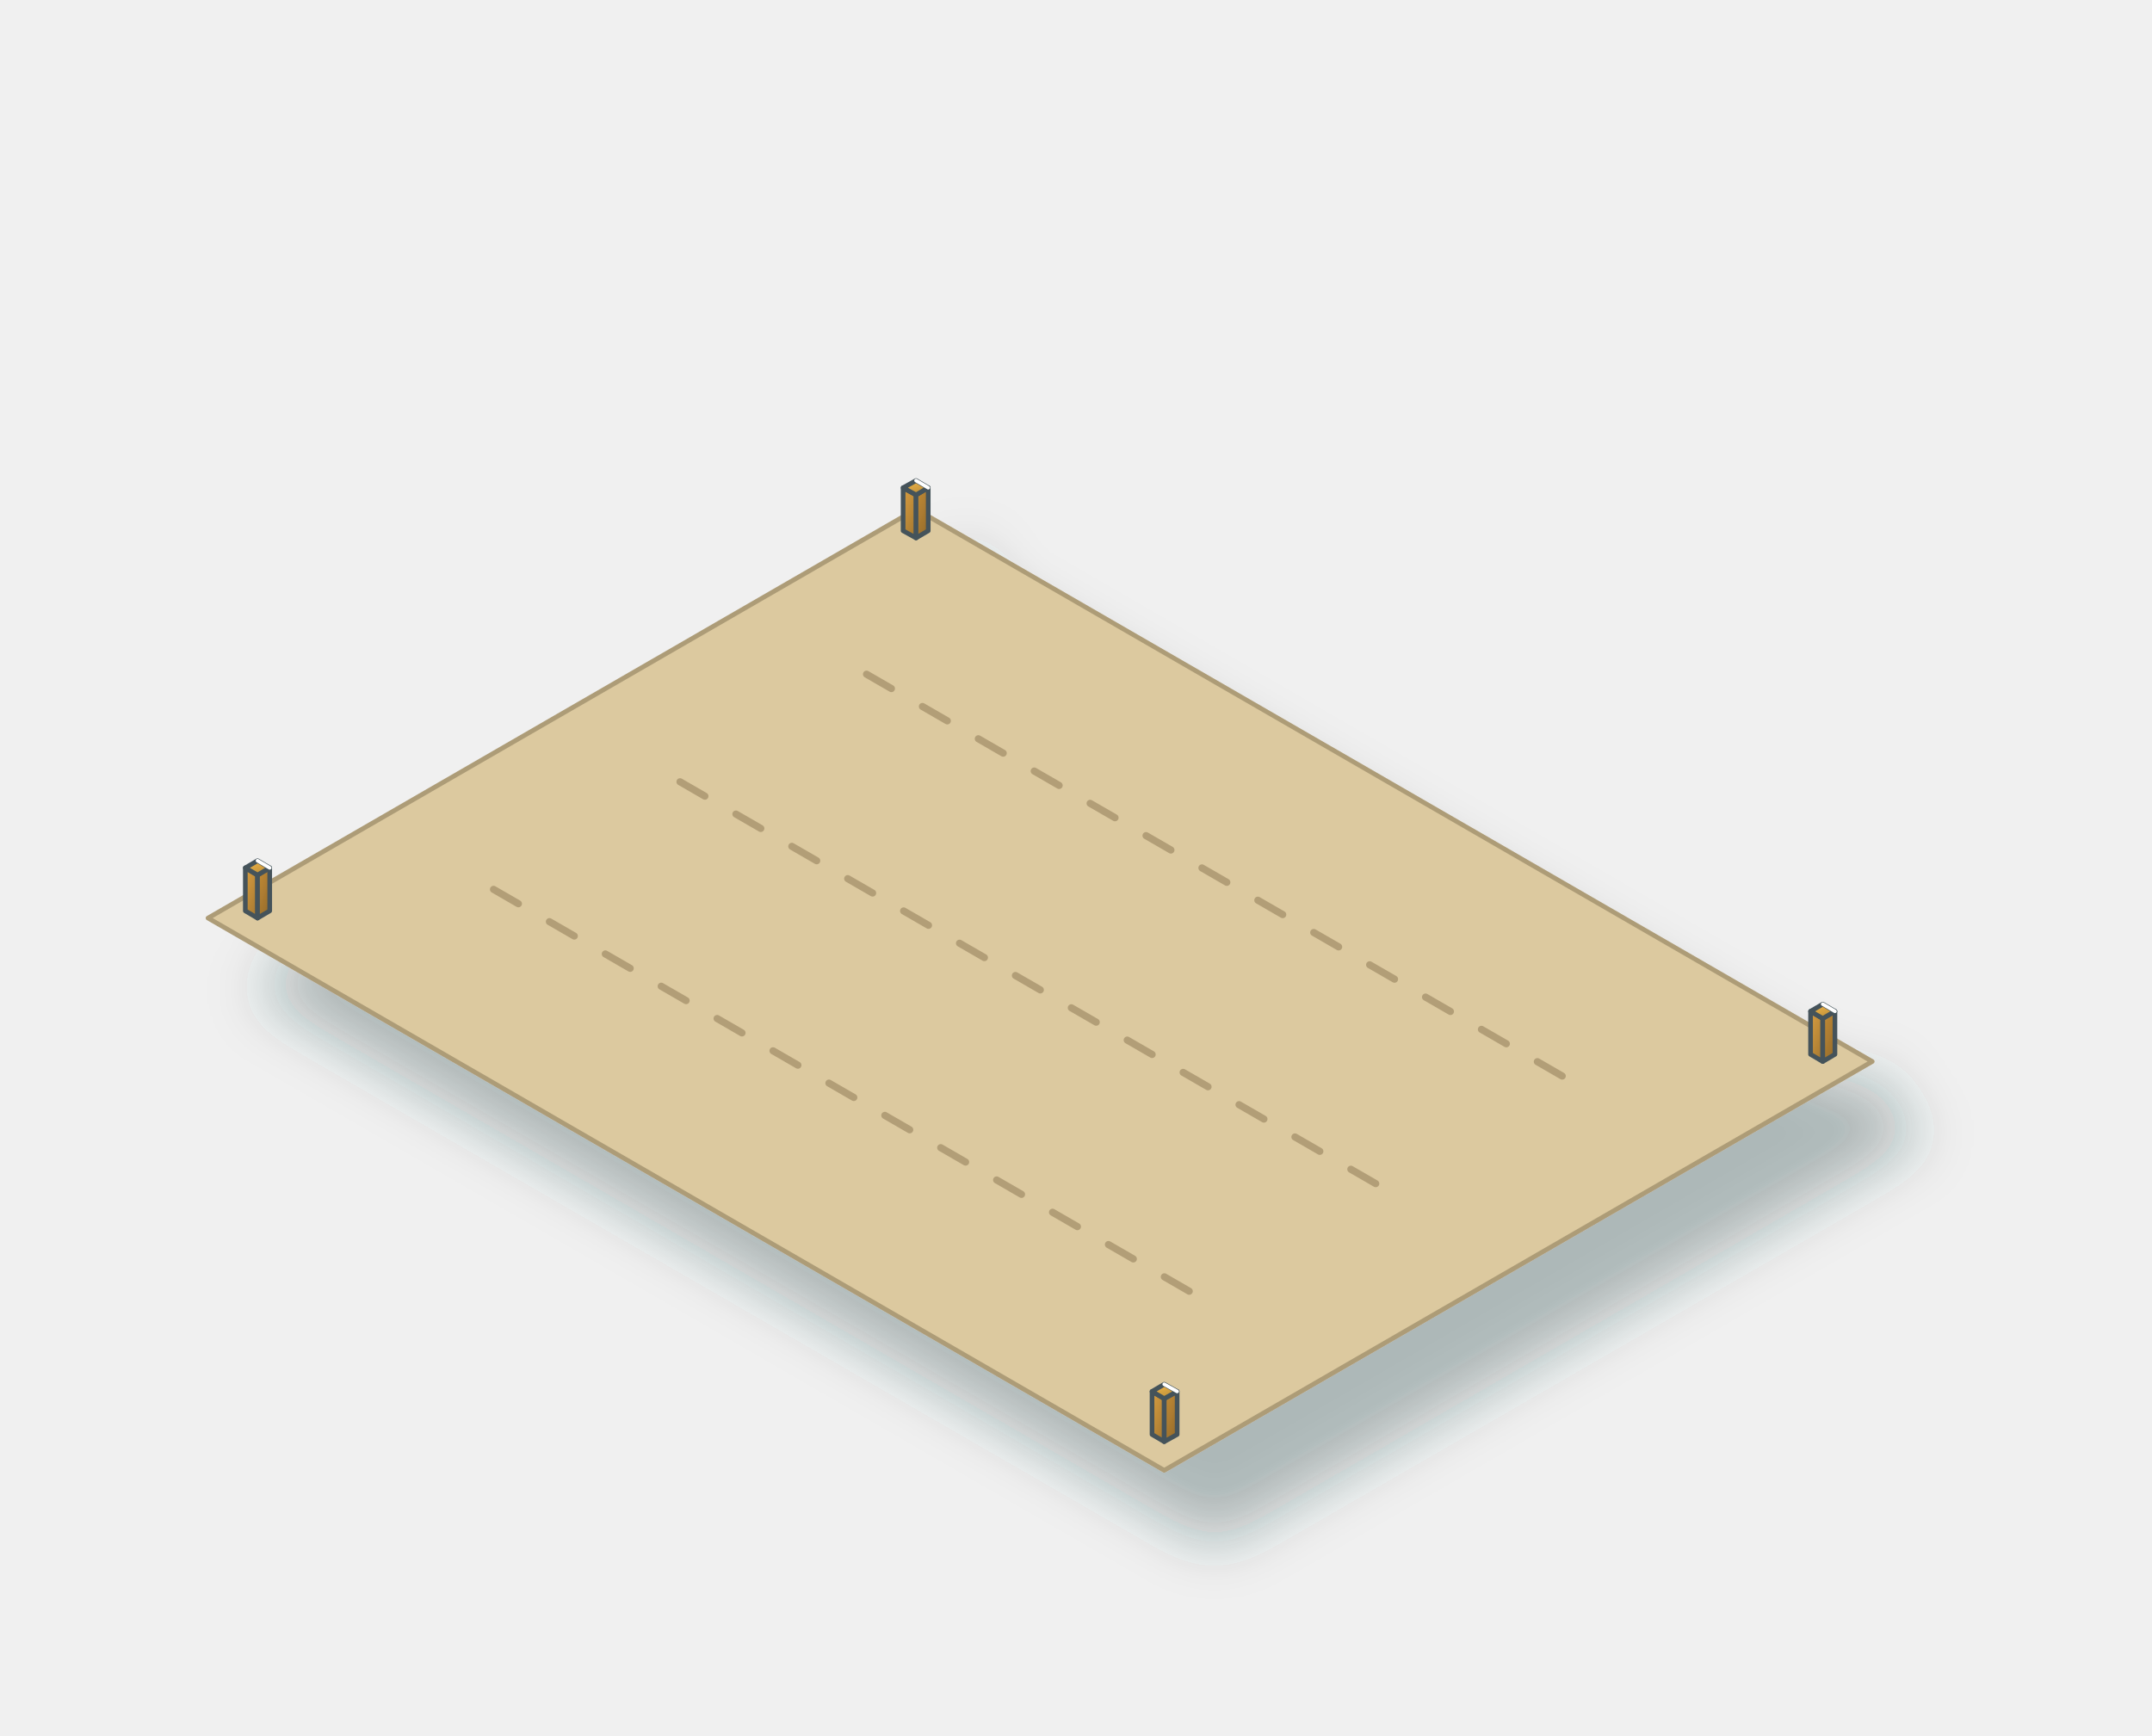
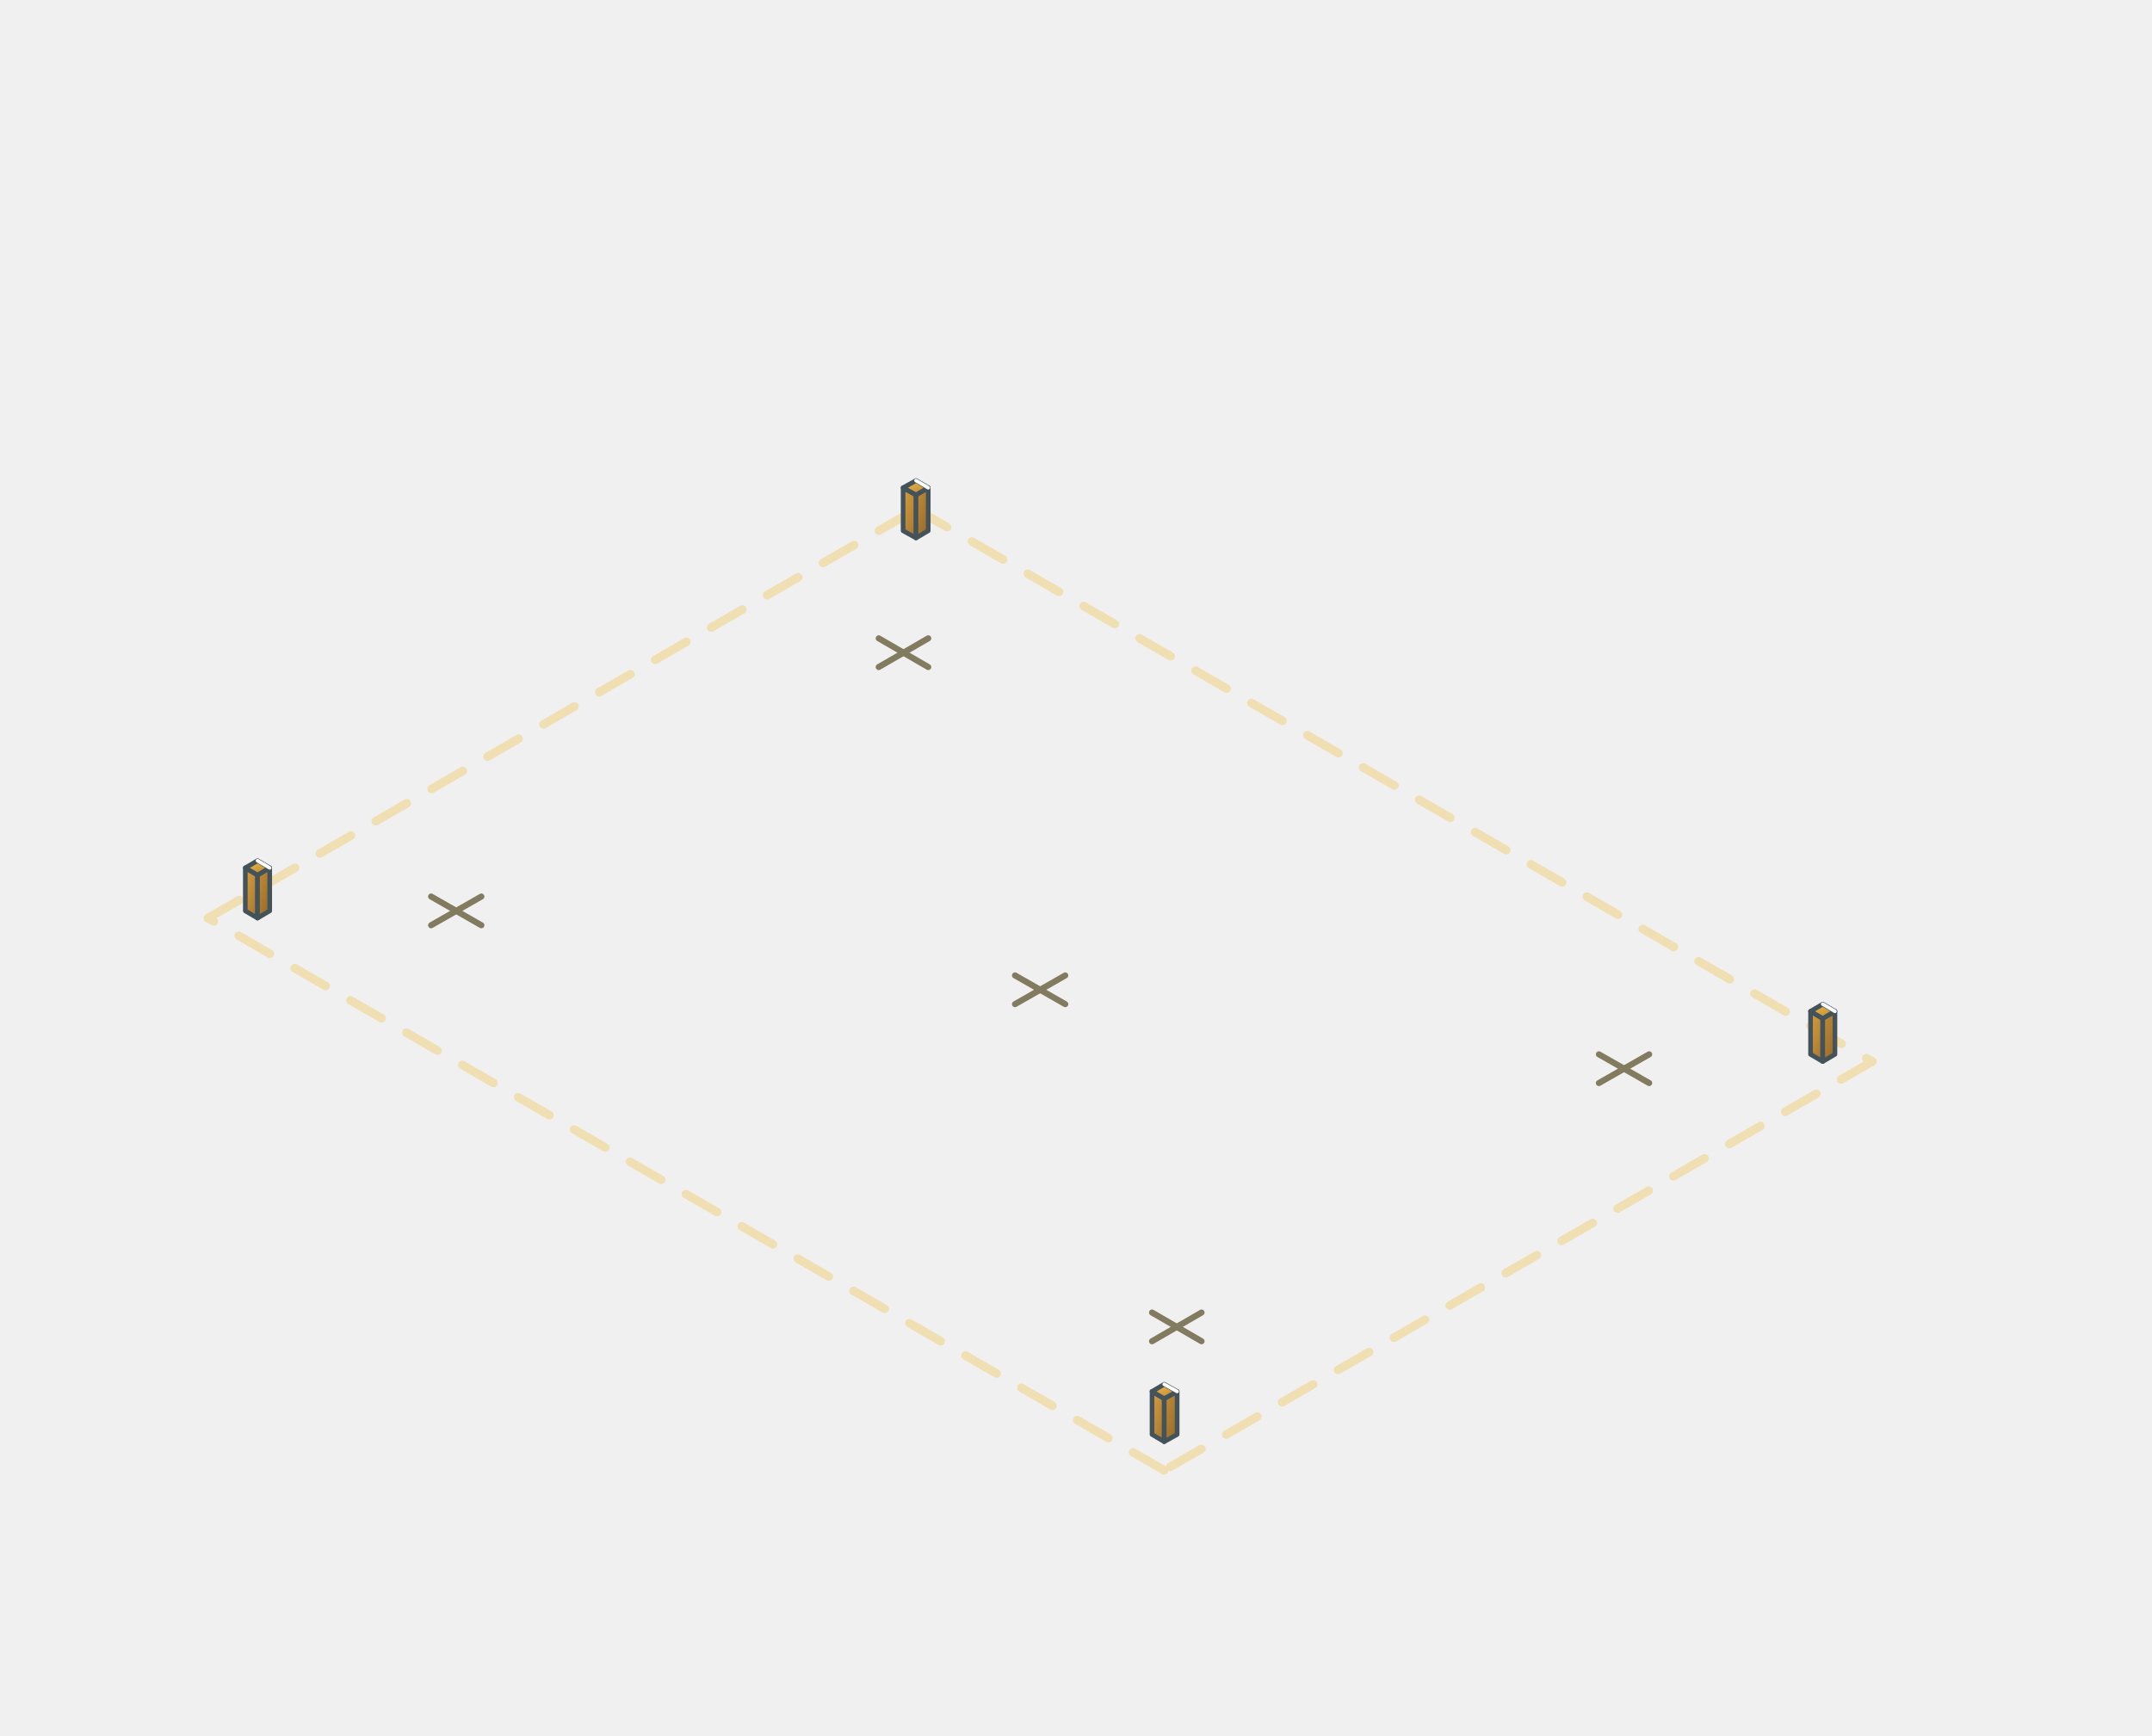
<svg xmlns="http://www.w3.org/2000/svg" viewBox="15 -12 300 242">
  <defs>
    <radialGradient id="foliage" cx="30%" cy="25%">
      <stop stop-color="#c6d58b" />
      <stop offset=".4" stop-color="#729558" />
      <stop offset="1" stop-color="#355d47" />
    </radialGradient>
    <linearGradient id="glass" x2="1" y2="1">
      <stop stop-color="#b4d8dc" />
      <stop offset=".45" stop-color="#4f7d8a" />
      <stop offset=".5" stop-color="#b3cace" />
      <stop offset="1" stop-color="#355461" />
    </linearGradient>
    <filter id="shadow" x="-35%" y="-35%" width="180%" height="190%">
      <feDropShadow dx="7" dy="10" stdDeviation="4" flood-color="#223c3c" flood-opacity=".32" />
    </filter>
    <linearGradient id="c08c39-wall" x1="0" y1="0" x2=".65" y2="1">
      <stop stop-color="#d79d40" />
      <stop offset=".52" stop-color="#c08c39" />
      <stop offset="1" stop-color="#a97b32" />
    </linearGradient>
    <linearGradient id="ae7d31-shade" x1="0" y1="0" x2=".65" y2="1">
      <stop stop-color="#c38c37" />
      <stop offset=".52" stop-color="#ae7d31" />
      <stop offset="1" stop-color="#996e2b" />
    </linearGradient>
    <linearGradient id="d8a341-roof" x1="0" y1="0" x2=".65" y2="1">
      <stop stop-color="#f2b749" />
      <stop offset=".52" stop-color="#d8a341" />
      <stop offset="1" stop-color="#be8f39" />
    </linearGradient>
  </defs>
  <style>.crane-boom{transform-origin:147px 21px;animation:sway 7s ease-in-out infinite alternate}@keyframes sway{to{transform:rotate(2deg)}}@media(prefers-reduced-motion:reduce){*{animation:none!important}}</style>
-   <g filter="url(#shadow)">
-     <polygon points="142.7,59.0 276.0,136.0 177.3,193.0 44.0,116.0" fill="#dcc99f" stroke="#ad9c77" stroke-width="0.65" stroke-linejoin="round" />
-     <polygon points="140.9,62.0 142.7,63.0 142.7,57.0 140.9,56.0" fill="url(#c08c39-wall)" stroke="#44535a" stroke-width="0.65" stroke-linejoin="round" />
-     <polygon points="144.4,62.0 142.7,63.0 142.7,57.0 144.4,56.0" fill="url(#ae7d31-shade)" stroke="#44535a" stroke-width="0.65" stroke-linejoin="round" />
-     <polygon points="142.7,55.0 144.4,56.0 142.7,57.0 140.9,56.0" fill="url(#d8a341-roof)" stroke="#44535a" stroke-width="0.65" stroke-linejoin="round" />
-     <path d="M142.7,55.0 L144.4,56.0" fill="none" stroke="#ffffff" stroke-width="0.5" stroke-linecap="round" />
-     <polygon points="267.4,135.0 269.1,136.0 269.1,130.0 267.4,129.0" fill="url(#c08c39-wall)" stroke="#44535a" stroke-width="0.65" stroke-linejoin="round" />
-     <polygon points="270.8,135.0 269.1,136.0 269.1,130.0 270.8,129.0" fill="url(#ae7d31-shade)" stroke="#44535a" stroke-width="0.65" stroke-linejoin="round" />
-     <polygon points="269.1,128.0 270.8,129.0 269.1,130.0 267.4,129.0" fill="url(#d8a341-roof)" stroke="#44535a" stroke-width="0.65" stroke-linejoin="round" />
-     <path d="M269.1,128.0 L270.8,129.0" fill="none" stroke="#ffffff" stroke-width="0.5" stroke-linecap="round" />
-     <polygon points="175.6,188.0 177.3,189.0 177.3,183.0 175.6,182.0" fill="url(#c08c39-wall)" stroke="#44535a" stroke-width="0.65" stroke-linejoin="round" />
-     <polygon points="179.1,188.0 177.3,189.0 177.3,183.0 179.1,182.0" fill="url(#ae7d31-shade)" stroke="#44535a" stroke-width="0.65" stroke-linejoin="round" />
-     <polygon points="177.3,181.0 179.1,182.0 177.3,183.0 175.6,182.0" fill="url(#d8a341-roof)" stroke="#44535a" stroke-width="0.65" stroke-linejoin="round" />
-     <path d="M177.3,181.0 L179.1,182.0" fill="none" stroke="#ffffff" stroke-width="0.5" stroke-linecap="round" />
-     <polygon points="49.2,115.0 50.9,116.0 50.9,110.0 49.2,109.0" fill="url(#c08c39-wall)" stroke="#44535a" stroke-width="0.65" stroke-linejoin="round" />
-     <polygon points="52.6,115.0 50.9,116.0 50.9,110.0 52.6,109.0" fill="url(#ae7d31-shade)" stroke="#44535a" stroke-width="0.65" stroke-linejoin="round" />
-     <polygon points="50.9,108.0 52.6,109.0 50.9,110.0 49.2,109.0" fill="url(#d8a341-roof)" stroke="#44535a" stroke-width="0.65" stroke-linejoin="round" />
-     <path d="M50.9,108.0 L52.6,109.0" fill="none" stroke="#ffffff" stroke-width="0.5" stroke-linecap="round" />
-     <path d="M135.8,82.0 L236.2,140.0" fill="none" stroke="#b29e77" stroke-width="1" stroke-linecap="round" stroke-dasharray="4 5" />
-     <path d="M109.8,97.0 L210.2,155.0" fill="none" stroke="#b29e77" stroke-width="1" stroke-linecap="round" stroke-dasharray="4 5" />
-     <path d="M83.8,112.0 L184.2,170.0" fill="none" stroke="#b29e77" stroke-width="1" stroke-linecap="round" stroke-dasharray="4 5" />
+   <g>
+     <g data-testid="surveyed-hall-plot">
+       <path d="M142.7,59.0 L276.0,136.0" fill="none" stroke="#f0dfb2" stroke-width="1.2" stroke-linecap="round" stroke-dasharray="5 4" />
+       <path d="M276.0,136.0 L177.3,193.0" fill="none" stroke="#f0dfb2" stroke-width="1.2" stroke-linecap="round" stroke-dasharray="5 4" />
+       <path d="M177.3,193.0 L44.0,116.0" fill="none" stroke="#f0dfb2" stroke-width="1.2" stroke-linecap="round" stroke-dasharray="5 4" />
+       <path d="M44.0,116.0 L142.7,59.0" fill="none" stroke="#f0dfb2" stroke-width="1.2" stroke-linecap="round" stroke-dasharray="5 4" />
+       <path d="M137.5,77.0 L144.4,81.0" fill="none" stroke="#827b5f" stroke-width="0.85" stroke-linecap="round" />
+       <path d="M144.4,77.0 L137.5,81.0" fill="none" stroke="#827b5f" stroke-width="0.85" stroke-linecap="round" />
+       <path d="M237.9,135.0 L244.9,139.0" fill="none" stroke="#827b5f" stroke-width="0.85" stroke-linecap="round" />
+       <path d="M244.9,135.0 L237.9,139.0" fill="none" stroke="#827b5f" stroke-width="0.85" stroke-linecap="round" />
+       <path d="M175.6,171.0 L182.5,175.0" fill="none" stroke="#827b5f" stroke-width="0.85" stroke-linecap="round" />
+       <path d="M182.5,171.0 L175.6,175.0" fill="none" stroke="#827b5f" stroke-width="0.85" stroke-linecap="round" />
+       <path d="M75.1,113.0 L82.1,117.0" fill="none" stroke="#827b5f" stroke-width="0.85" stroke-linecap="round" />
+       <path d="M82.1,113.0 L75.1,117.0" fill="none" stroke="#827b5f" stroke-width="0.85" stroke-linecap="round" />
+       <path d="M156.5,124.0 L163.5,128.0" fill="none" stroke="#827b5f" stroke-width="0.85" stroke-linecap="round" />
+       <path d="M163.5,124.0 L156.5,128.0" fill="none" stroke="#827b5f" stroke-width="0.85" stroke-linecap="round" />
+       <polygon points="140.9,62.0 142.7,63.0 142.7,57.0 140.9,56.0" fill="url(#c08c39-wall)" stroke="#44535a" stroke-width="0.65" stroke-linejoin="round" />
+       <polygon points="144.4,62.0 142.7,63.0 142.7,57.0 144.4,56.0" fill="url(#ae7d31-shade)" stroke="#44535a" stroke-width="0.65" stroke-linejoin="round" />
+       <polygon points="142.7,55.0 144.4,56.0 142.7,57.0 140.9,56.0" fill="url(#d8a341-roof)" stroke="#44535a" stroke-width="0.65" stroke-linejoin="round" />
+       <path d="M142.7,55.0 L144.4,56.0" fill="none" stroke="#ffffff" stroke-width="0.5" stroke-linecap="round" />
+       <polygon points="267.4,135.0 269.1,136.0 269.1,130.0 267.4,129.0" fill="url(#c08c39-wall)" stroke="#44535a" stroke-width="0.65" stroke-linejoin="round" />
+       <polygon points="270.8,135.0 269.1,136.0 269.1,130.0 270.8,129.0" fill="url(#ae7d31-shade)" stroke="#44535a" stroke-width="0.65" stroke-linejoin="round" />
+       <polygon points="269.1,128.0 270.8,129.0 269.1,130.0 267.4,129.0" fill="url(#d8a341-roof)" stroke="#44535a" stroke-width="0.65" stroke-linejoin="round" />
+       <path d="M269.1,128.0 L270.8,129.0" fill="none" stroke="#ffffff" stroke-width="0.5" stroke-linecap="round" />
+       <polygon points="175.6,188.0 177.3,189.0 177.3,183.0 175.6,182.0" fill="url(#c08c39-wall)" stroke="#44535a" stroke-width="0.65" stroke-linejoin="round" />
+       <polygon points="179.1,188.0 177.3,189.0 177.3,183.0 179.1,182.0" fill="url(#ae7d31-shade)" stroke="#44535a" stroke-width="0.65" stroke-linejoin="round" />
+       <polygon points="177.3,181.0 179.1,182.0 177.3,183.0 175.6,182.0" fill="url(#d8a341-roof)" stroke="#44535a" stroke-width="0.65" stroke-linejoin="round" />
+       <path d="M177.3,181.0 L179.1,182.0" fill="none" stroke="#ffffff" stroke-width="0.5" stroke-linecap="round" />
+       <polygon points="49.2,115.0 50.9,116.0 50.9,110.0 49.2,109.0" fill="url(#c08c39-wall)" stroke="#44535a" stroke-width="0.65" stroke-linejoin="round" />
+       <polygon points="52.6,115.0 50.9,116.0 50.9,110.0 52.6,109.0" fill="url(#ae7d31-shade)" stroke="#44535a" stroke-width="0.65" stroke-linejoin="round" />
+       <polygon points="50.9,108.0 52.6,109.0 50.9,110.0 49.2,109.0" fill="url(#d8a341-roof)" stroke="#44535a" stroke-width="0.65" stroke-linejoin="round" />
+       <path d="M50.9,108.0 L52.6,109.0" fill="none" stroke="#ffffff" stroke-width="0.5" stroke-linecap="round" />
+     </g>
  </g>
</svg>
